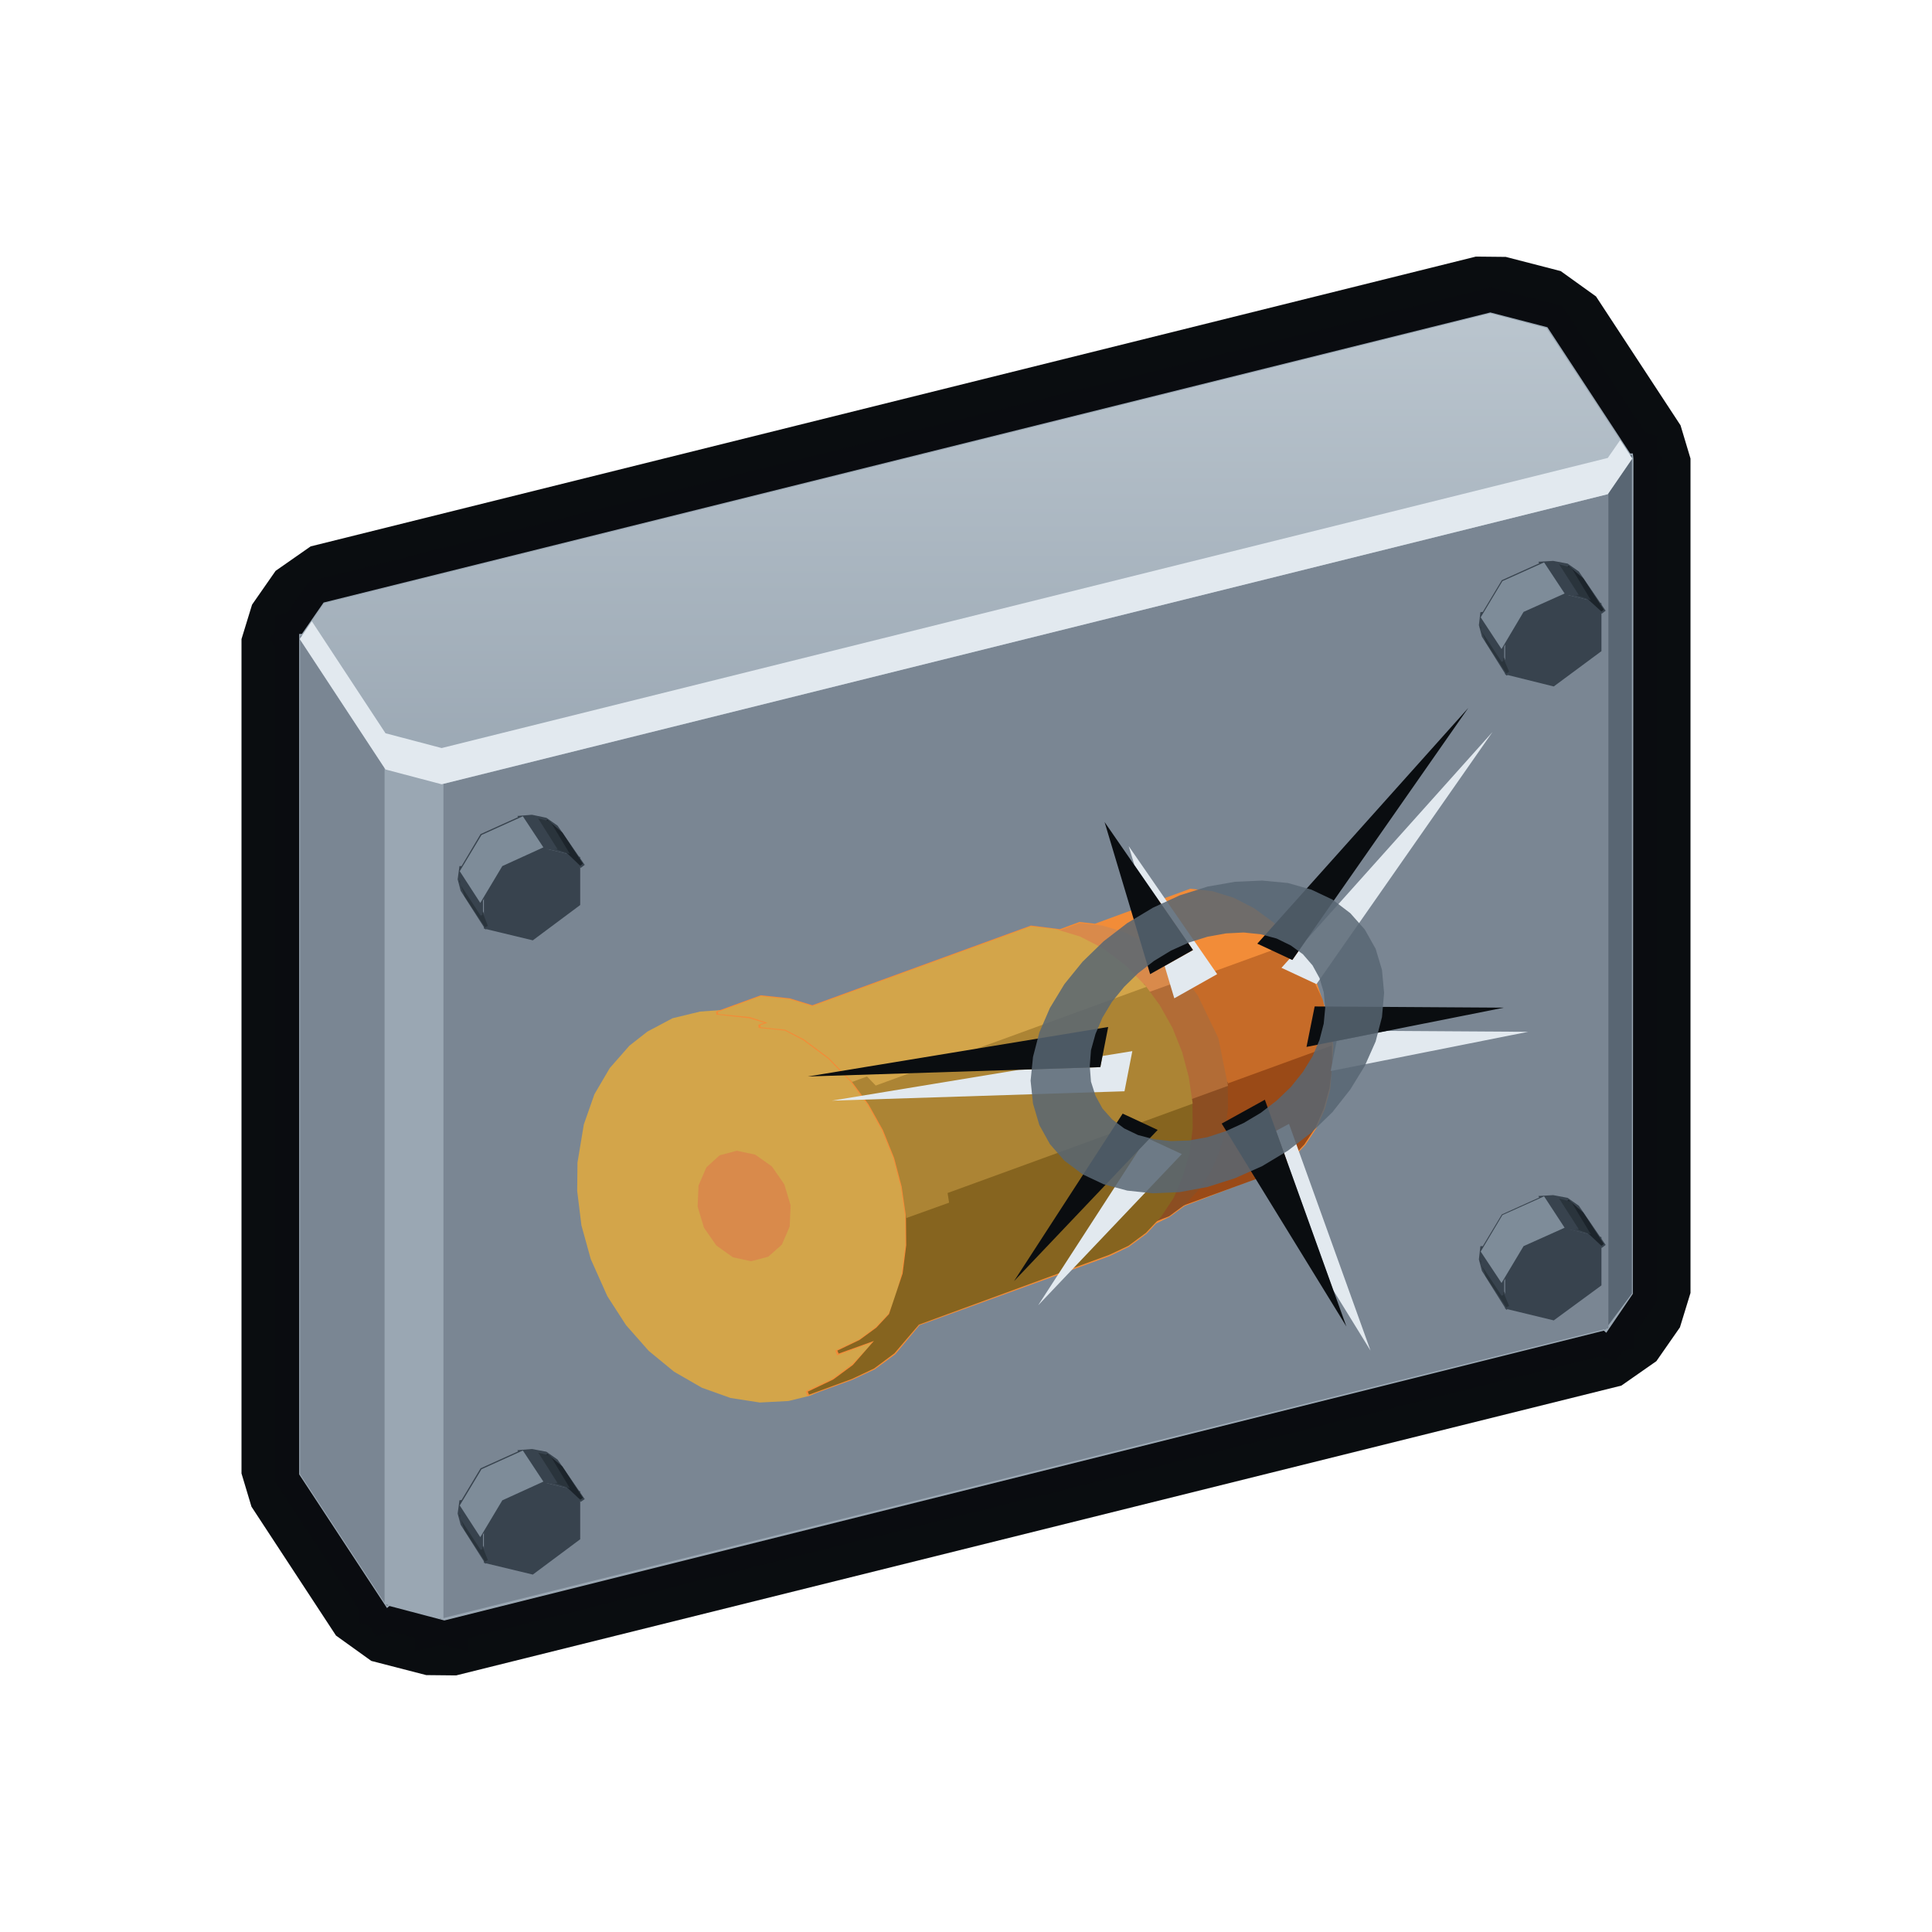
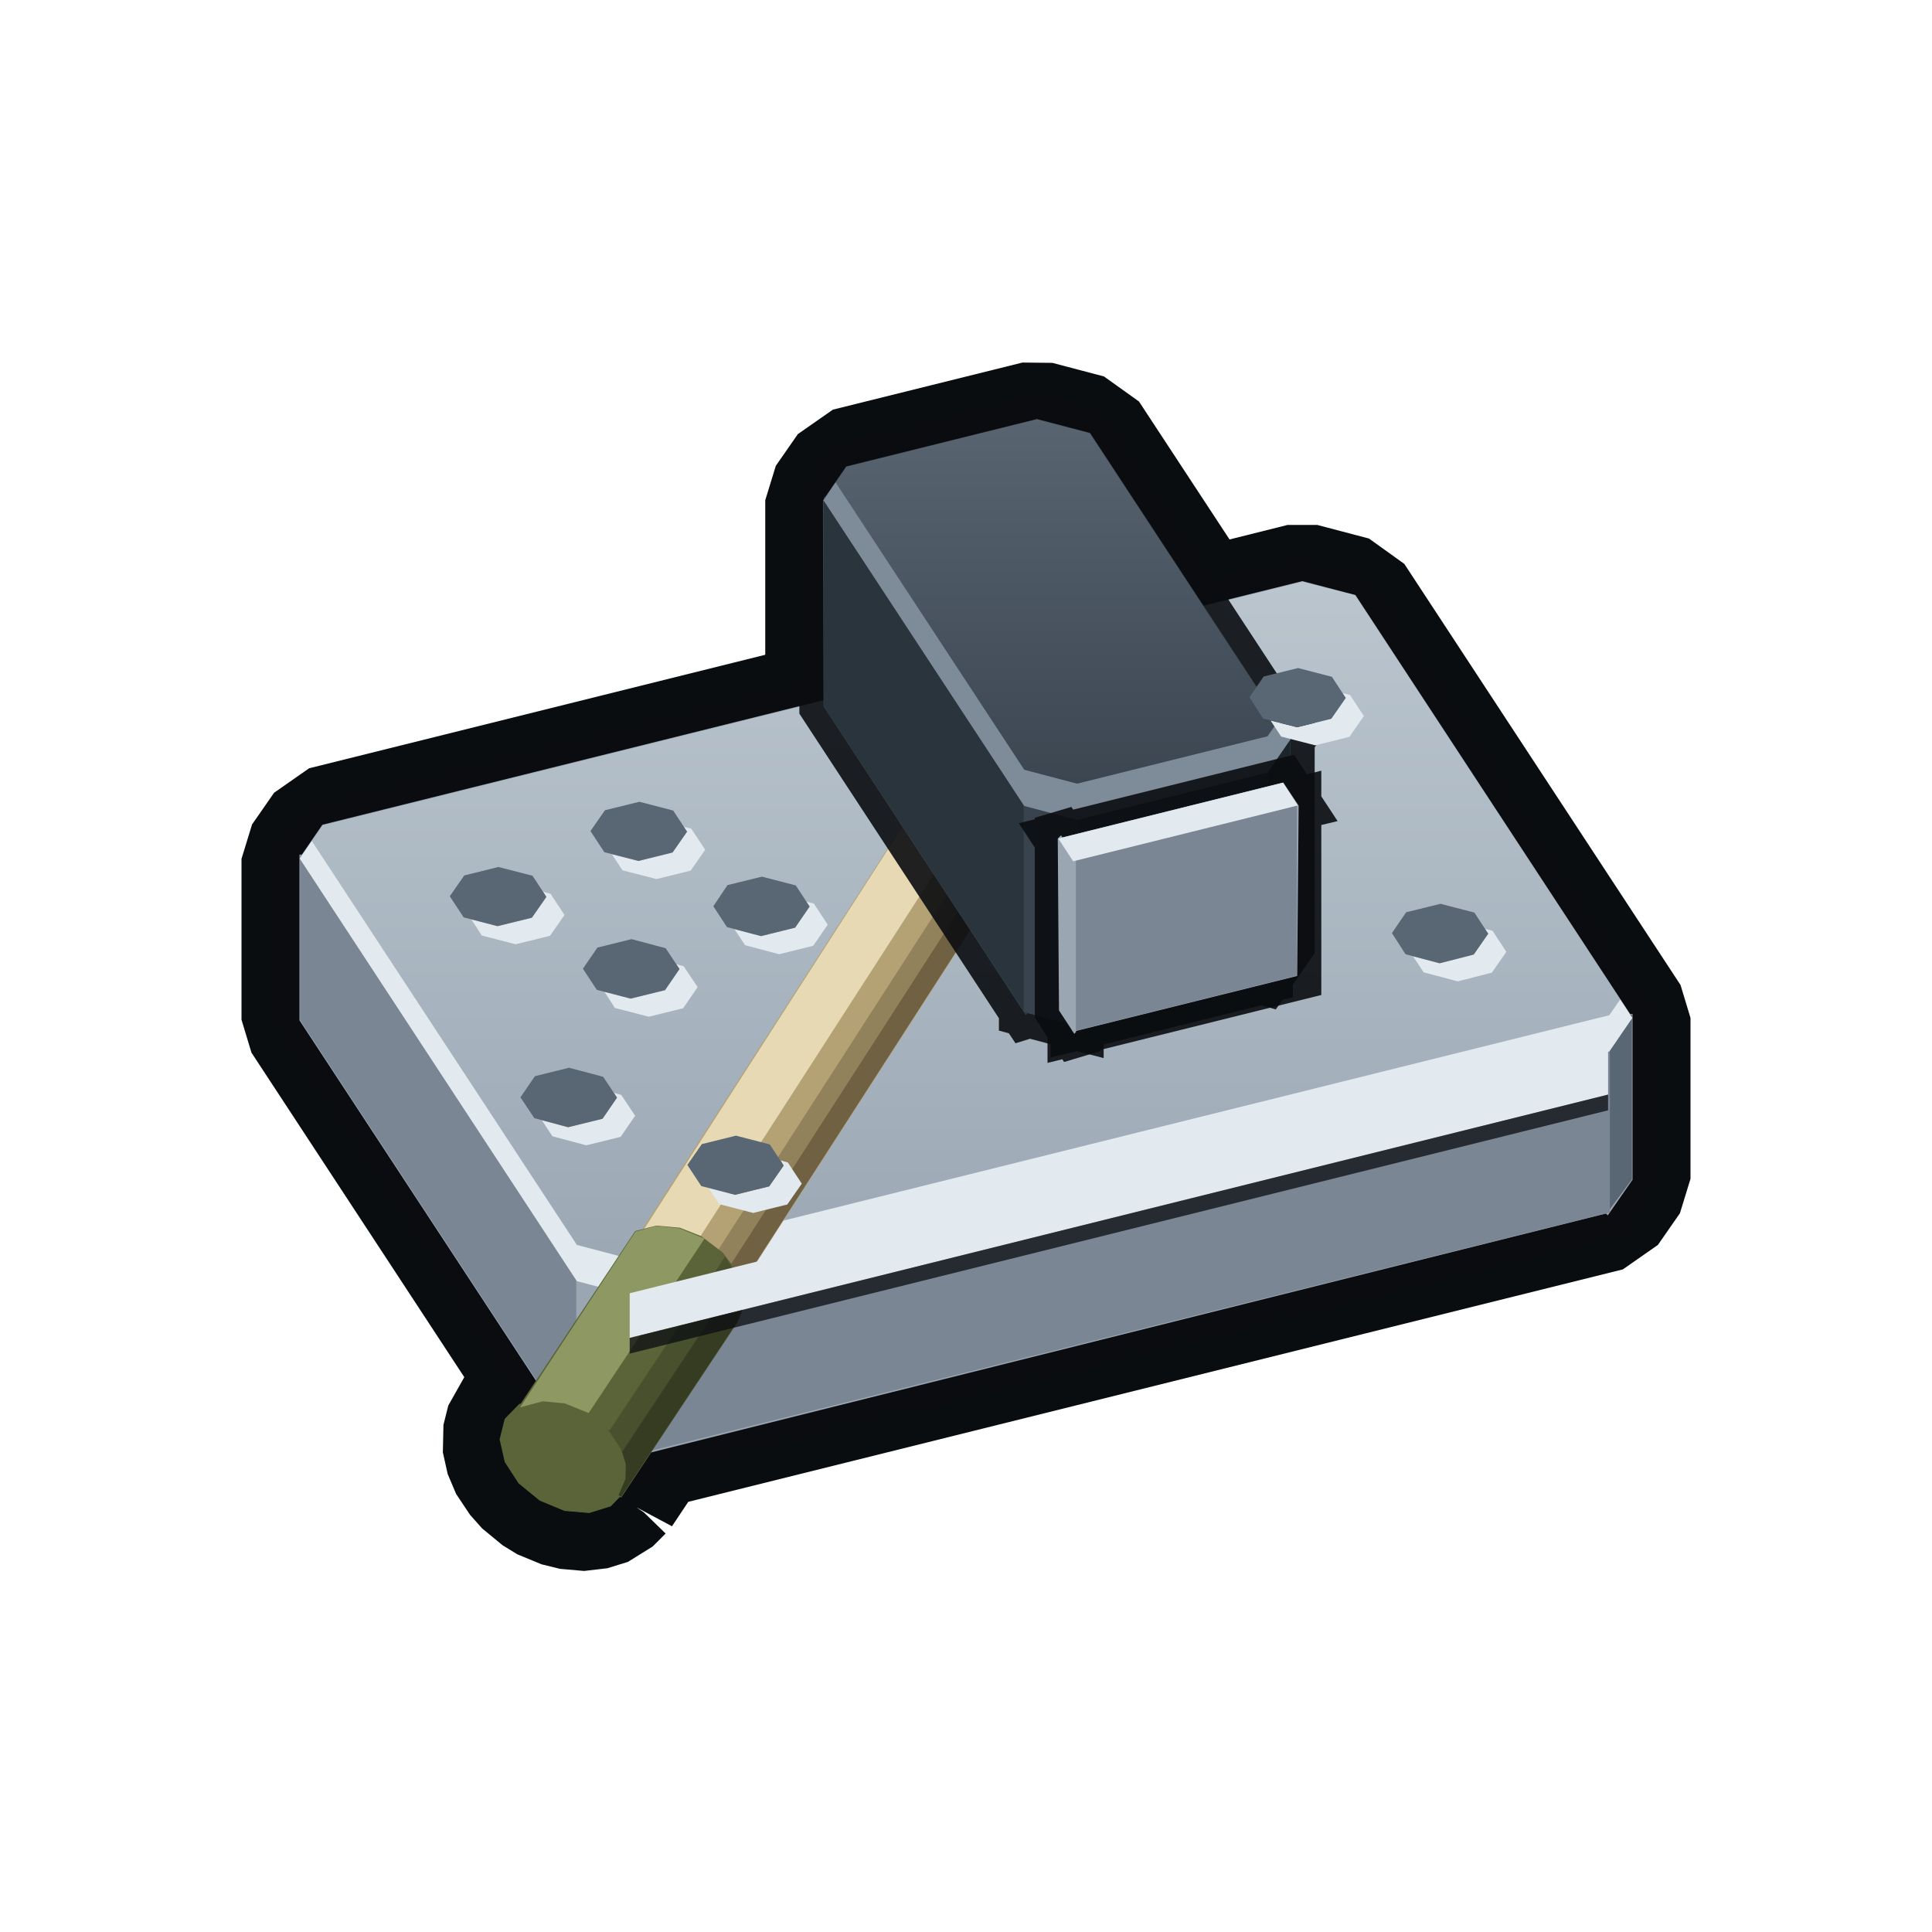
<svg xmlns="http://www.w3.org/2000/svg" viewBox="0 0 64 64" width="64" height="64">
  <defs>
-     <linearGradient id="g1" gradientUnits="userSpaceOnUse" x1="0.00" y1="10.38" x2="0.00" y2="25.98">
+     <linearGradient id="g1" gradientUnits="userSpaceOnUse" x1="0.00" y1="19.27" x2="0.00" y2="42.90">
+       <stop offset="0.000" stop-color="#BAC5CE" />
+       <stop offset="1.000" stop-color="#9AA7B3" />
+     </linearGradient>
+     <linearGradient id="g2" gradientUnits="userSpaceOnUse" x1="0.00" y1="13.89" x2="0.00" y2="27.16">
+       <stop offset="0.000" stop-color="#586470" />
+       <stop offset="1.000" stop-color="#38434E" />
+     </linearGradient>
+     <linearGradient id="g3" gradientUnits="userSpaceOnUse" x1="0.00" y1="25.93" x2="0.00" y2="28.53">
      <stop offset="0.000" stop-color="#BAC5CE" />
      <stop offset="1.000" stop-color="#9AA7B3" />
    </linearGradient>
  </defs>
-   <path fill="#0A0D10" fill-rule="evenodd" d="M11.13 54.18L12.3 55.02L14.12 55.49L15.11 55.5L53.71 45.9L54.87 45.09L55.65 43.97L56 42.83L56 15.19L55.67 14.09L52.87 9.82L51.7 8.98L49.88 8.51L48.89 8.5L10.29 18.1L9.13 18.91L8.35 20.03L8 21.17L8 48.81L8.33 49.91Z" />
-   <path fill="#0A0D10" fill-opacity="0.900" fill-rule="evenodd" d="M9.11 20.89L8.92 21.15L9.11 21.43L9.11 49.08L11.91 53.35L11.91 53.77L12.24 53.86L12.47 54.21L12.99 54.05L13.74 54.25L13.74 54.7L14.62 54.48L15.52 54.71L15.52 54.26L53.02 44.93L53.53 45.09L53.77 44.74L54.12 44.66L54.12 44.24L54.89 43.11L54.89 15.47L55.08 15.2L54.89 14.92L54.89 14.44L54.49 14.31L51.76 10.14L49.38 9.52L10.23 19.26L9.53 20.28L9.11 20.4Z" />
-   <path fill="#9AA7B3" fill-rule="evenodd" d="M9.91 21L9.91 48.84L12.82 53.27L12.9 53.2L14.72 53.68L53.13 44.08L53.21 44.15L54.09 42.86L54.11 15.19L54.09 15.02L54 15.02L51.26 10.84L49.37 10.35L10.72 19.96L10 21Z" />
-   <path fill="#596673" fill-rule="evenodd" d="M54.06 42.85L54.06 15.08L54.01 15.07L53.16 16.3L53.16 44.06Z" />
-   <path fill="#7A8693" fill-rule="evenodd" d="M53.28 16.24L14.57 25.87L14.57 53.63L53.28 44ZM12.86 53.19L12.86 25.42L9.99 21.04L9.94 21.06L9.94 48.83L12.81 53.2Z" />
-   <path fill="#9AA7B3" fill-rule="evenodd" d="M14.69 53.64L14.69 25.87L12.74 25.36L12.74 53.13Z" />
-   <path fill="url(#g1)" fill-rule="evenodd" d="M10.74 19.99L9.93 21.17L12.77 25.49L14.63 25.98L53.26 16.37L54.07 15.19L51.23 10.87L49.37 10.38Z" />
-   <path fill="#E2E9EF" fill-rule="evenodd" d="M9.93 21.17L12.77 25.49L14.63 25.98L53.26 16.37L54.07 15.19L53.67 14.58L53.26 15.17L14.63 24.78L12.77 24.29L10.33 20.58Z" />
-   <path fill="#38434E" fill-rule="evenodd" d="M17.61 49.01L16.03 50.17L16.03 51.77L17.65 52.16L19.22 50.99L19.22 49.4Z" />
-   <path fill="#38434E" fill-rule="evenodd" d="M17.62 49.04L16.07 50.19L16.07 51.74L17.64 52.12L19.19 50.98L19.19 49.42Z" />
-   <path fill="#38434E" fill-rule="evenodd" d="M17.62 48L17.14 48.04L17.16 48.08L15.92 48.64L15.29 49.69L15.22 49.7L15.16 50.14L15.26 50.51L16.08 51.8L16.22 51.72L16 51.2L16 50.83L16.67 49.72L17.94 49.15L18.15 49.14L18.76 49.29L19.24 49.75L19.37 49.66L18.47 48.35L18.1 48.09Z" />
-   <path fill="#1C242B" fill-rule="evenodd" d="M18.63 48.58L18.13 48.16L18.08 48.21L18.76 49.25L19.22 49.68L19.31 49.62Z" />
-   <path fill="#2A343C" fill-rule="evenodd" d="M18.23 48.22L17.65 48.08L18.34 49.12L18.88 49.3ZM15.21 50.19L15.39 50.69L16.07 51.73L16.16 51.68L15.97 51.19L15.29 50.15Z" />
-   <path fill="#38434E" fill-rule="evenodd" d="M17.8 48.07L17.19 48.07L17.88 49.12L18.47 49.13ZM15.25 49.76L15.24 50.3L15.92 51.34L15.98 51.32L15.97 50.79Z" />
-   <path fill="#7E8C99" fill-rule="evenodd" d="M17.32 48.05L15.95 48.67L15.23 49.87L15.91 50.92L16.64 49.7L18 49.08Z" />
-   <path fill="#38434E" fill-rule="evenodd" d="M17.61 28L16.03 29.16L16.03 30.76L17.65 31.15L19.22 29.98L19.22 28.39Z" />
-   <path fill="#38434E" fill-rule="evenodd" d="M17.62 28.04L16.07 29.18L16.07 30.73L17.64 31.11L19.19 29.97L19.19 28.42Z" />
-   <path fill="#38434E" fill-rule="evenodd" d="M17.62 26.99L17.14 27.03L17.16 27.07L15.92 27.63L15.29 28.69L15.22 28.69L15.16 29.13L15.26 29.51L16.08 30.79L16.22 30.71L16 30.19L16 29.83L16.67 28.71L17.94 28.14L18.15 28.13L18.76 28.28L19.24 28.75L19.37 28.65L18.47 27.35L18.1 27.09Z" />
-   <path fill="#1C242B" fill-rule="evenodd" d="M18.63 27.58L18.13 27.15L18.08 27.2L18.76 28.24L19.22 28.68L19.31 28.61Z" />
-   <path fill="#2A343C" fill-rule="evenodd" d="M18.23 27.21L17.65 27.07L18.34 28.11L18.88 28.29ZM15.21 29.18L15.39 29.69L16.07 30.72L16.16 30.67L15.97 30.18L15.29 29.15Z" />
-   <path fill="#38434E" fill-rule="evenodd" d="M17.8 27.07L17.19 27.06L17.88 28.11L18.47 28.13ZM15.25 28.75L15.24 29.29L15.92 30.33L15.98 30.31L15.97 29.78Z" />
-   <path fill="#7E8C99" fill-rule="evenodd" d="M17.32 27.04L15.95 27.66L15.23 28.86L15.91 29.91L16.64 28.69L18 28.07Z" />
-   <path fill="#38434E" fill-rule="evenodd" d="M51.43 40.59L49.86 41.76L49.86 43.35L51.47 43.74L53.05 42.58L53.05 40.98Z" />
-   <path fill="#38434E" fill-rule="evenodd" d="M51.44 40.63L49.89 41.77L49.89 43.33L51.47 43.71L53.02 42.56L53.02 41.01Z" />
-   <path fill="#38434E" fill-rule="evenodd" d="M51.45 39.59L50.96 39.62L50.99 39.67L49.75 40.23L49.12 41.28L49.04 41.28L48.99 41.72L49.09 42.1L49.9 43.39L50.05 43.3L49.83 42.78L49.83 42.42L50.49 41.31L51.76 40.74L51.97 40.73L52.58 40.87L53.06 41.34L53.19 41.24L52.3 39.94L51.93 39.68Z" />
-   <path fill="#1C242B" fill-rule="evenodd" d="M52.45 40.17L51.96 39.74L51.9 39.8L52.58 40.83L53.05 41.27L53.13 41.21Z" />
-   <path fill="#2A343C" fill-rule="evenodd" d="M52.05 39.81L51.48 39.66L52.16 40.7L52.7 40.89ZM49.03 41.77L49.22 42.28L49.9 43.31L49.99 43.26L49.79 42.78L49.11 41.74Z" />
-   <path fill="#38434E" fill-rule="evenodd" d="M51.62 39.66L51.02 39.65L51.71 40.7L52.3 40.72ZM49.07 41.35L49.06 41.89L49.74 42.92L49.8 42.9L49.8 42.38Z" />
-   <path fill="#7E8C99" fill-rule="evenodd" d="M51.15 39.63L49.77 40.25L49.05 41.46L49.74 42.5L50.47 41.28L51.83 40.67Z" />
-   <path fill="#38434E" fill-rule="evenodd" d="M51.43 19.59L49.86 20.75L49.86 22.34L51.47 22.74L53.05 21.57L53.05 19.98Z" />
-   <path fill="#38434E" fill-rule="evenodd" d="M51.44 19.62L49.89 20.77L49.89 22.32L51.47 22.7L53.02 21.55L53.02 20Z" />
-   <path fill="#38434E" fill-rule="evenodd" d="M51.45 18.58L50.96 18.61L50.99 18.66L49.75 19.22L49.12 20.27L49.04 20.28L48.99 20.71L49.09 21.09L49.9 22.38L50.05 22.3L49.83 21.78L49.83 21.41L50.49 20.3L51.76 19.73L51.97 19.72L52.58 19.87L53.06 20.33L53.19 20.23L52.3 18.93L51.93 18.67Z" />
-   <path fill="#1C242B" fill-rule="evenodd" d="M52.45 19.16L51.96 18.74L51.9 18.79L52.58 19.83L53.05 20.26L53.13 20.2Z" />
-   <path fill="#2A343C" fill-rule="evenodd" d="M52.05 18.8L51.48 18.65L52.16 19.7L52.7 19.88ZM49.03 20.77L49.22 21.27L49.9 22.31L49.99 22.25L49.79 21.77L49.11 20.73Z" />
-   <path fill="#38434E" fill-rule="evenodd" d="M51.62 18.65L51.02 18.65L51.71 19.7L52.3 19.71ZM49.07 20.34L49.06 20.88L49.74 21.92L49.8 21.9L49.8 21.37Z" />
-   <path fill="#7E8C99" fill-rule="evenodd" d="M51.15 18.63L49.77 19.25L49.05 20.45L49.74 21.5L50.47 20.27L51.83 19.66Z" />
-   <path fill="#D3A54A" fill-rule="evenodd" d="M23.19 33.51L22.28 33.73L21.45 34.17L20.85 34.64L20.2 35.38L19.69 36.25L19.34 37.25L19.13 38.51L19.12 39.45L19.26 40.59L19.57 41.71L20.12 42.94L20.74 43.9L21.49 44.75L22.33 45.44L23.25 45.97L24.2 46.31L25.17 46.46L26.12 46.41L26.85 46.23L27.69 45.83L28.45 45.26L29.1 44.52L29.68 43.47L29.96 42.65L30.16 41.58L30.18 40.45L30.04 39.31L29.73 38.19L29.18 36.96L28.55 35.99L27.81 35.15L26.96 34.45L26.05 33.93L25.1 33.58L24.13 33.44Z" />
-   <path fill="#D3A54A" fill-rule="evenodd" d="M23.22 33.53L22.32 33.76L21.49 34.18L20.84 34.69L20.21 35.43L19.71 36.31L19.36 37.3L19.17 38.49L19.15 39.48L19.3 40.62L19.61 41.73L20.13 42.89L20.75 43.85L21.49 44.69L22.32 45.39L23.22 45.92L24.17 46.27L25.13 46.42L26.08 46.38L26.86 46.18L27.7 45.78L28.45 45.21L29.09 44.47L29.63 43.48L29.94 42.6L30.12 41.53L30.14 40.41L30 39.28L29.69 38.17L29.17 37.01L28.55 36.05L27.81 35.21L26.98 34.51L26.07 33.98L25.13 33.63L24.17 33.48Z" />
-   <path fill="#F28C38" fill-rule="evenodd" d="M35.11 30.78L34.15 30.66L26.91 33.3L26.16 33.07L25.2 32.97L23.72 33.51L23.73 33.61L24.82 33.73L25.32 33.88L25.12 33.95L25.13 34.05L26 34.14L26.61 34.46L27.43 35.07L28.17 35.83L28.74 36.6L29.22 37.46L29.59 38.37L29.84 39.32L29.98 40.28L29.99 41.25L29.87 42.18L29.63 43.07L29.43 43.52L29.01 43.96L28.46 44.37L27.67 44.74L27.73 44.9L28.86 44.48L28.8 44.59L28.23 45.19L27.58 45.67L26.69 46.09L26.75 46.25L28.23 45.71L28.98 45.36L29.66 44.86L30.46 43.9L36.76 41.61L37.4 41.3L37.98 40.87L38.3 40.53L38.75 40.31L39.24 39.95L42.28 38.78L42.79 38.4L43.24 37.93L43.61 37.37L43.89 36.74L44.07 36.06L44.17 34.65L44.05 33.84L43.57 32.41L43.2 31.75L42.86 31.25L42.19 30.56L41.55 30.09L40.87 29.74L40.16 29.52L39.43 29.44L36.27 30.6L35.76 30.54Z" />
-   <path fill="#9A4A17" fill-rule="evenodd" d="M41.71 39.02L42.26 38.75L42.77 38.38L43.21 37.91L43.58 37.35L43.85 36.73L44.04 36.05L44.13 35.33L44.12 34.5L40.36 35.88L40.28 37.35L40.1 38.02L39.83 38.62L39.48 39.16L39.05 39.62L38.56 39.98L37.91 40.29L37.95 40.39Z" />
-   <path fill="#C66B28" fill-rule="evenodd" d="M44.13 34.63L43.82 33.12L43.18 31.77L42.71 31.14L38.95 32.51L39.79 33.8L40.26 35.2L40.37 36Z" />
-   <path fill="#F28C38" fill-rule="evenodd" d="M42.8 31.24L42.17 30.59L41.54 30.12L40.86 29.77L40.15 29.55L39.43 29.48L35.68 30.85L35.68 30.92L36.49 31L37.17 31.21L37.83 31.55L38.45 32.01L39.03 32.61Z" />
-   <path fill="#8C4E22" fill-rule="evenodd" d="M36.47 41.18L38.73 40.29L39.26 39.9L39.72 39.4L40.1 38.82L40.39 38.17L40.59 37.46L40.68 36.7L40.67 35.84L38.99 36.46L39 37.27L38.91 38L38.72 38.7L38.43 39.34L38.07 39.9L37.62 40.37L37.11 40.75L36.43 41.08Z" />
-   <path fill="#B26C36" fill-rule="evenodd" d="M40.68 35.97L40.36 34.39L39.68 32.98L39.2 32.32L37.52 32.93L38.02 33.61L38.4 34.28L38.89 35.75L39 36.58Z" />
-   <path fill="#D98A4B" fill-rule="evenodd" d="M39.29 32.42L38.63 31.74L37.97 31.25L37.25 30.88L36.52 30.66L35.77 30.58L34.09 31.19L34.1 31.26L34.93 31.34L35.65 31.56L36.34 31.92L36.99 32.4L37.6 33.03Z" />
-   <path fill="#86641F" fill-rule="evenodd" d="M37.38 41.27L37.96 40.84L38.46 40.31L38.88 39.68L39.19 38.96L39.41 38.19L39.51 37.37L39.5 36.44L30.53 39.71L30.54 40.04L30.01 40.23L30.02 41.25L29.9 42.19L29.45 43.53L29.03 43.98L28.47 44.39L27.74 44.74L27.78 44.84L28.95 44.42L28.25 45.22L27.6 45.7L26.76 46.1L26.8 46.2L28.22 45.68L28.96 45.33L29.63 44.83L30.44 43.88L36.74 41.57Z" />
-   <path fill="#AC8434" fill-rule="evenodd" d="M39.38 35.68L39.16 34.85L38.84 34.05L38.42 33.3L37.9 32.59L29.8 35.54L29.56 35.22L28.15 35.74L28.77 36.58L29.25 37.44L29.62 38.36L29.87 39.31L30.02 40.35L31.44 39.84L31.39 39.52L39.51 36.56Z" />
-   <path fill="#D3A54A" fill-rule="evenodd" d="M37.27 31.96L36.55 31.42L35.77 31.02L34.97 30.78L34.15 30.69L26.91 33.33L26.15 33.1L25.2 33L23.78 33.52L23.79 33.59L24.83 33.69L25.42 33.88L25.19 33.96L25.2 34.03L26.01 34.11L26.63 34.43L27.45 35.04L28.23 35.84L28.72 35.66L29.01 35.96L37.98 32.69Z" />
-   <path fill="#E2E9EF" fill-rule="evenodd" d="M49.44 24.25L43.27 31.14L42.81 31.8L42.72 31.76L42.45 32.06L43.61 32.6ZM37.58 28.66L39.52 31.47L38.58 32L38.9 33.07L40.32 32.27L37.39 28.03ZM37.25 36.15L37.51 34.82L36.52 34.98L36.45 35.35L33.75 35.44L27.56 36.46ZM50.62 34.18L45.93 34.15L44.28 34.48L44.08 35.48ZM39.15 38.23L38.07 37.73L37.74 38.07L34.39 43.24ZM42.7 37.23L42.27 37.46L44.16 42.73L45.4 44.74Z" />
-   <path fill="#0A0D10" fill-rule="evenodd" d="M41.65 31.26L42.81 31.8L48.64 23.45ZM39.52 31.47L36.59 27.23L38.1 32.27ZM36.71 34.02L26.76 35.66L36.45 35.35ZM43.55 33.34L43.28 34.68L49.82 33.38ZM37.19 36.89L33.59 42.44L38.35 37.43ZM40.47 37.22L44.6 43.94L41.9 36.43Z" />
-   <path fill="#596673" fill-opacity="0.850" fill-rule="evenodd" d="M45.57 31.43L45.21 30.79L44.73 30.25L44.14 29.8L43.44 29.47L42.66 29.25L41.81 29.17L40.91 29.21L40 29.37L39.08 29.66L38.19 30.07L37.34 30.58L36.56 31.18L35.86 31.86L35.26 32.6L34.78 33.39L34.43 34.2L34.22 35.01L34.14 35.8L34.22 36.56L34.43 37.27L34.78 37.9L35.26 38.45L35.86 38.9L36.56 39.23L37.34 39.44L38.19 39.53L39.08 39.49L40 39.32L40.91 39.03L41.81 38.63L42.66 38.12L43.44 37.52L44.14 36.84L44.73 36.09L45.21 35.31L45.57 34.5L45.78 33.69L45.85 32.89L45.78 32.13ZM43.71 34.45L43.48 34.99L43.16 35.51L42.76 36.01L42.29 36.46L41.77 36.86L41.2 37.2L40.61 37.47L40 37.67L39.39 37.78L38.79 37.8L38.23 37.74L37.7 37.6L37.24 37.38L36.84 37.08L36.52 36.72L36.29 36.3L36.14 35.83L36.1 35.32L36.14 34.79L36.29 34.25L36.52 33.71L36.84 33.18L37.24 32.69L37.7 32.24L38.23 31.83L38.79 31.49L39.39 31.22L40 31.03L40.61 30.92L41.2 30.89L41.77 30.95L42.29 31.09L42.76 31.32L43.16 31.61L43.48 31.98L43.71 32.4L43.85 32.87L43.9 33.38L43.85 33.91Z" />
-   <path fill="#D98A4B" fill-rule="evenodd" d="M26.16 40.63L26.19 39.93L25.98 39.23L25.57 38.64L25.02 38.25L24.41 38.12L23.84 38.27L23.4 38.67L23.14 39.27L23.11 39.97L23.32 40.67L23.73 41.26L24.28 41.65L24.88 41.78L25.45 41.63L25.9 41.23Z" />
+   <path fill="#0A0D10" fill-rule="evenodd" d="M8 33.78L8.33 34.87L15.38 45.62L14.85 46.56L14.69 47.2L14.67 48.11L14.83 48.83L15.11 49.49L15.57 50.18L15.97 50.63L16.65 51.19L17.14 51.49L17.94 51.82L18.55 51.97L19.35 52.04L20.12 51.95L20.8 51.74L21.62 51.23L22.05 50.8L21.33 50.1L21.08 49.93L22.26 50.56L22.8 49.75L53.76 42.05L54.92 41.24L55.65 40.19L56 39.05L56 33.72L55.67 32.63L46.52 18.68L45.35 17.84L43.64 17.39L42.65 17.39L40.73 17.87L37.73 13.3L36.57 12.47L34.86 12.02L33.87 12.01L27.59 13.57L26.43 14.38L25.7 15.43L25.35 16.57L25.35 21.69L10.24 25.45L9.08 26.26L8.35 27.31L8 28.45Z" />
+   <path fill="#0A0D10" fill-opacity="0.900" fill-rule="evenodd" d="M9.12 28.17L8.95 28.43L9.12 28.71L9.12 34.04L18.28 47.98L18.28 48.4L18.6 48.48L18.82 48.81L19.31 48.67L19.99 48.85L19.99 49.29L20.86 49.07L21.74 49.3L21.74 48.85L53.11 41.05L53.58 41.2L53.81 40.88L54.15 40.79L54.15 40.38L54.88 39.33L54.88 34L55.05 33.73L54.88 33.46L54.88 33L54.49 32.88L45.4 19.02L43.14 18.43L10.19 26.62L9.52 27.6L9.12 27.72Z" />
+   <path fill="#9AA7B3" fill-rule="evenodd" d="M9.92 28.31L9.92 33.8L19.16 47.88L19.23 47.82L20.94 48.27L53.2 40.2L53.26 40.26L54.08 39.08L54.08 33.59L54 33.59L44.9 19.71L43.14 19.25L10.68 27.32L10 28.31Z" />
+   <path fill="#596673" fill-rule="evenodd" d="M54.06 39.07L54.06 33.62L54.01 33.6L53.21 34.76L53.21 40.22Z" />
+   <path fill="#7A8693" fill-rule="evenodd" d="M19.21 47.83L19.21 42.37L9.99 28.32L9.94 28.34L9.94 33.79L19.16 47.84ZM53.33 34.7L20.8 42.79L20.8 48.25L53.33 40.16Z" />
+   <path fill="#9AA7B3" fill-rule="evenodd" d="M20.92 48.25L20.92 42.79L19.09 42.31L19.09 47.77Z" />
+   <path fill="url(#g1)" fill-rule="evenodd" d="M10.69 27.34L9.93 28.44L19.11 42.44L20.86 42.9L53.31 34.83L54.07 33.72L44.89 19.72L43.14 19.27Z" />
+   <path fill="#E2E9EF" fill-rule="evenodd" d="M9.93 28.44L19.11 42.44L20.86 42.9L53.31 34.83L54.07 33.72L53.67 33.11L53.31 33.63L20.86 41.7L19.11 41.24L10.33 27.86Z" />
+   <path fill="#B4A275" fill-rule="evenodd" d="M19.39 45.49L18.69 45.43L18.1 45.63L17.69 46.04L17.55 46.61L17.69 47.24L18.08 47.84L18.66 48.31L19.35 48.6L20.05 48.65L20.65 48.46L21.05 48.04L21.2 47.47L21.06 46.84L20.66 46.24L20.08 45.77Z" />
+   <path fill="#B4A275" fill-rule="evenodd" d="M19.39 45.5L18.7 45.45L18.1 45.64L17.7 46.05L17.56 46.61L17.7 47.24L18.09 47.83L18.67 48.3L19.36 48.58L20.05 48.63L20.64 48.44L21.04 48.03L21.18 47.47L21.04 46.84L20.65 46.25L20.07 45.78Z" />
+   <path fill="#B4A275" fill-rule="evenodd" d="M34.33 23.42L33.74 23.2L33.08 23.14L32.5 23.31L18.05 45.73L18.74 45.58L19.35 45.63L20.26 46.08L20.74 46.58L21.03 47.27L21.02 47.67L20.83 48.16L20.94 48.22L35.38 25.8L35.53 25.41L35.53 24.96L35.35 24.38L34.93 23.86Z" />
+   <path fill="#6F6141" fill-rule="evenodd" d="M35.36 25.8L35.52 25.41L35.52 24.96L35.32 24.41L20.9 46.81L21.04 47.27L21.04 47.68L20.85 48.14L20.94 48.19Z" />
+   <path fill="#92825B" fill-rule="evenodd" d="M35.39 24.53L34.94 23.88L20.51 46.28L20.96 46.93Z" />
+   <path fill="#B4A275" fill-rule="evenodd" d="M35.02 23.97L34.34 23.44L19.92 45.83L20.6 46.36Z" />
+   <path fill="#E6D9B4" fill-rule="evenodd" d="M34.45 23.5L33.74 23.21L33.09 23.16L32.51 23.32L18.1 45.75L18.74 45.57L19.35 45.62L20.02 45.89Z" />
+   <path fill="#5B6339" fill-rule="evenodd" d="M18.73 46.35L17.91 46.28L17.2 46.51L16.72 47L16.55 47.68L16.72 48.43L17.18 49.14L17.88 49.71L18.7 50.05L19.52 50.12L20.23 49.9L20.71 49.41L20.88 48.73L20.71 47.98L20.25 47.27L19.55 46.7Z" />
+   <path fill="#5B6339" fill-rule="evenodd" d="M18.73 46.37L17.91 46.3L17.21 46.52L16.73 47.01L16.57 47.68L16.73 48.42L17.19 49.13L17.88 49.7L18.7 50.04L19.52 50.11L20.22 49.88L20.7 49.4L20.86 48.73L20.7 47.98L20.24 47.28L19.55 46.71Z" />
+   <path fill="#5B6339" fill-rule="evenodd" d="M23.23 40.95L22.52 40.67L21.74 40.6L21.04 40.78L17.18 46.6L17.98 46.43L18.71 46.5L19.44 46.81L19.8 47.06L20.37 47.66L20.71 48.51L20.7 48.99L20.47 49.55L20.58 49.61L24.43 43.81L24.62 43.34L24.63 42.81L24.43 42.13L23.94 41.49Z" />
+   <path fill="#363C21" fill-rule="evenodd" d="M24.42 43.8L24.61 43.34L24.62 42.81L24.4 42.16L20.56 47.95L20.73 48.5L20.72 48.99L20.49 49.53L20.58 49.58Z" />
+   <path fill="#48502D" fill-rule="evenodd" d="M24.46 42.28L23.94 41.52L20.1 47.3L20.62 48.08Z" />
+   <path fill="#5B6339" fill-rule="evenodd" d="M24.03 41.61L23.23 40.98L19.39 46.76L20.19 47.39Z" />
+   <path fill="#8E9862" fill-rule="evenodd" d="M23.34 41.03L22.51 40.69L21.74 40.61L21.05 40.8L17.23 46.62L17.98 46.42L18.71 46.49L19.5 46.81Z" />
+   <path fill="#0A0D10" fill-opacity="0.900" fill-rule="evenodd" d="M26.48 16.3L26.3 16.56L26.48 16.83L26.48 23.64L33.09 33.73L33.09 34.14L33.42 34.23L33.64 34.56L34.12 34.41L34.8 34.59L34.8 35.03L35.67 34.82L36.56 35.05L36.56 34.6L41.79 33.3L42.26 33.44L42.49 33.12L42.83 33.04L42.83 32.62L43.55 31.57L43.55 24.76L43.73 24.5L43.55 24.22L43.55 23.76L43.17 23.64L36.61 13.64L34.36 13.05L27.54 14.75L26.87 15.72L26.48 15.84Z" />
+   <path fill="#38434E" fill-rule="evenodd" d="M28.03 15.45L27.26 16.57L27.28 23.4L33.98 33.62L34.04 33.56L35.76 34.01L41.88 32.45L41.94 32.5L42.75 31.32L42.75 24.35L42.68 24.35L36.11 14.34L34.35 13.88Z" />
+   <path fill="#1C242B" fill-rule="evenodd" d="M42.74 31.32L42.74 24.38L42.69 24.36L41.89 25.52L41.89 32.46Z" />
+   <path fill="#2A343C" fill-rule="evenodd" d="M34.03 33.57L34.03 26.63L27.34 16.45L27.29 16.46L27.29 23.4L33.98 33.59ZM42.01 25.46L35.62 27.05L35.62 33.99L42.01 32.4Z" />
+   <path fill="#38434E" fill-rule="evenodd" d="M35.74 33.99L35.74 27.05L33.91 26.57L33.91 33.51Z" />
+   <path fill="url(#g2)" fill-rule="evenodd" d="M28.04 15.46L27.28 16.57L33.93 26.7L35.68 27.16L41.99 25.59L42.75 24.49L36.1 14.35L34.35 13.89Z" />
+   <path fill="#7E8C99" fill-rule="evenodd" d="M27.28 16.57L33.93 26.7L35.68 27.16L41.99 25.59L42.75 24.49L42.35 23.87L41.99 24.39L35.68 25.96L33.93 25.5L27.68 15.98Z" />
+   <path fill="#0A0D10" fill-opacity="0.900" fill-rule="evenodd" d="M34.28 27.14L33.75 27.27L34.28 28.08L34.28 33.71L34.7 34.36L34.7 35.21L35.19 35.09L35.25 35.18L36.45 34.82L36.45 34.78L43.77 32.96L43.77 27.33L44.31 27.2L43.77 26.38L43.77 25.53L43.29 25.65L42.87 25L35.55 26.82L35.49 26.73L34.28 27.09Z" />
+   <path fill="#9AA7B3" fill-rule="evenodd" d="M35.04 27.78L35.08 33.47L35.59 34.25L35.65 34.15L42.97 32.33L43.02 26.69L42.51 25.92L35.19 27.74L35.15 27.67Z" />
+   <path fill="#7A8693" fill-rule="evenodd" d="M42.96 32.32L42.96 26.57L35.52 28.42L35.52 34.17Z" />
+   <path fill="#9AA7B3" fill-rule="evenodd" d="M35.59 34.22L35.64 34.2L35.64 28.45L35.15 27.7L35.1 27.72L35.1 33.47Z" />
+   <path fill="url(#g3)" fill-rule="evenodd" d="M35.06 27.78L35.55 28.53L42.99 26.68L42.5 25.93Z" />
+   <path fill="#E2E9EF" fill-rule="evenodd" d="M35.55 28.53L42.99 26.68L42.5 25.93L35.06 27.78Z" />
+   <path fill="#E2E9EF" fill-rule="evenodd" d="M23.36 28.15L22.9 27.45L22.65 27.39L22.76 27.55L22.28 28.24L21.15 28.52L20.27 28.3L20.62 28.83L21.75 29.12L22.88 28.84ZM18.7 30.31L18.24 29.61L17.99 29.54L18.1 29.71L17.62 30.4L16.48 30.68L15.61 30.45L15.96 30.99L17.08 31.28L18.22 31ZM45.18 23.72L44.72 23.02L44.47 22.96L44.58 23.12L44.1 23.81L42.97 24.09L42.09 23.87L42.44 24.4L43.57 24.69L44.7 24.41ZM27.42 30.63L26.96 29.93L26.71 29.87L26.82 30.03L26.34 30.73L25.21 31.01L24.33 30.78L24.68 31.31L25.81 31.61L26.94 31.33ZM23.11 32.7L22.65 32.01L22.4 31.94L22.51 32.1L22.03 32.8L20.89 33.08L20.02 32.85L20.37 33.39L21.49 33.68L22.63 33.4ZM21.04 36.96L20.58 36.27L20.33 36.2L20.44 36.36L19.96 37.06L18.82 37.34L17.95 37.11L18.3 37.64L19.42 37.94L20.56 37.66ZM49.9 31.53L49.44 30.83L49.19 30.77L49.3 30.93L48.82 31.62L47.69 31.91L46.81 31.68L47.16 32.21L48.29 32.51L49.42 32.22ZM26.56 39.21L26.1 38.51L25.86 38.44L25.96 38.61L25.48 39.3L24.35 39.58L23.47 39.35L23.83 39.89L24.95 40.18L26.08 39.9Z" />
+   <path fill="#596673" fill-rule="evenodd" d="M21.15 28.52L22.28 28.24L22.76 27.55L22.3 26.85L21.18 26.56L20.04 26.84L19.56 27.53L20.02 28.23ZM16.48 30.68L17.62 30.4L18.1 29.71L17.64 29.01L16.51 28.72L15.38 29L14.9 29.69L15.36 30.39ZM42.97 24.09L44.1 23.81L44.58 23.12L44.12 22.42L43 22.13L41.86 22.41L41.39 23.1L41.84 23.8ZM25.21 31.01L26.34 30.73L26.82 30.03L26.36 29.33L25.24 29.04L24.1 29.32L23.63 30.02L24.08 30.71ZM20.89 33.08L22.03 32.8L22.51 32.1L22.05 31.41L20.92 31.11L19.79 31.39L19.31 32.09L19.77 32.79ZM18.82 37.34L19.96 37.06L20.44 36.36L19.98 35.67L18.85 35.37L17.72 35.65L17.24 36.35L17.7 37.04ZM47.69 31.91L48.82 31.62L49.3 30.93L48.84 30.23L47.72 29.94L46.58 30.22L46.11 30.91L46.56 31.61ZM24.35 39.58L25.48 39.3L25.96 38.61L25.5 37.91L24.38 37.62L23.25 37.9L22.77 38.59L23.23 39.29Z" />
+   <path fill="#E2E9EF" fill-rule="evenodd" d="M53.27 36.26L53.27 34.78L20.86 42.84L20.86 44.32Z" />
+   <path fill="#0A0D10" fill-opacity="0.750" fill-rule="evenodd" d="M53.27 36.78L53.27 36.26L20.86 44.32L20.86 44.84Z" />
</svg>
